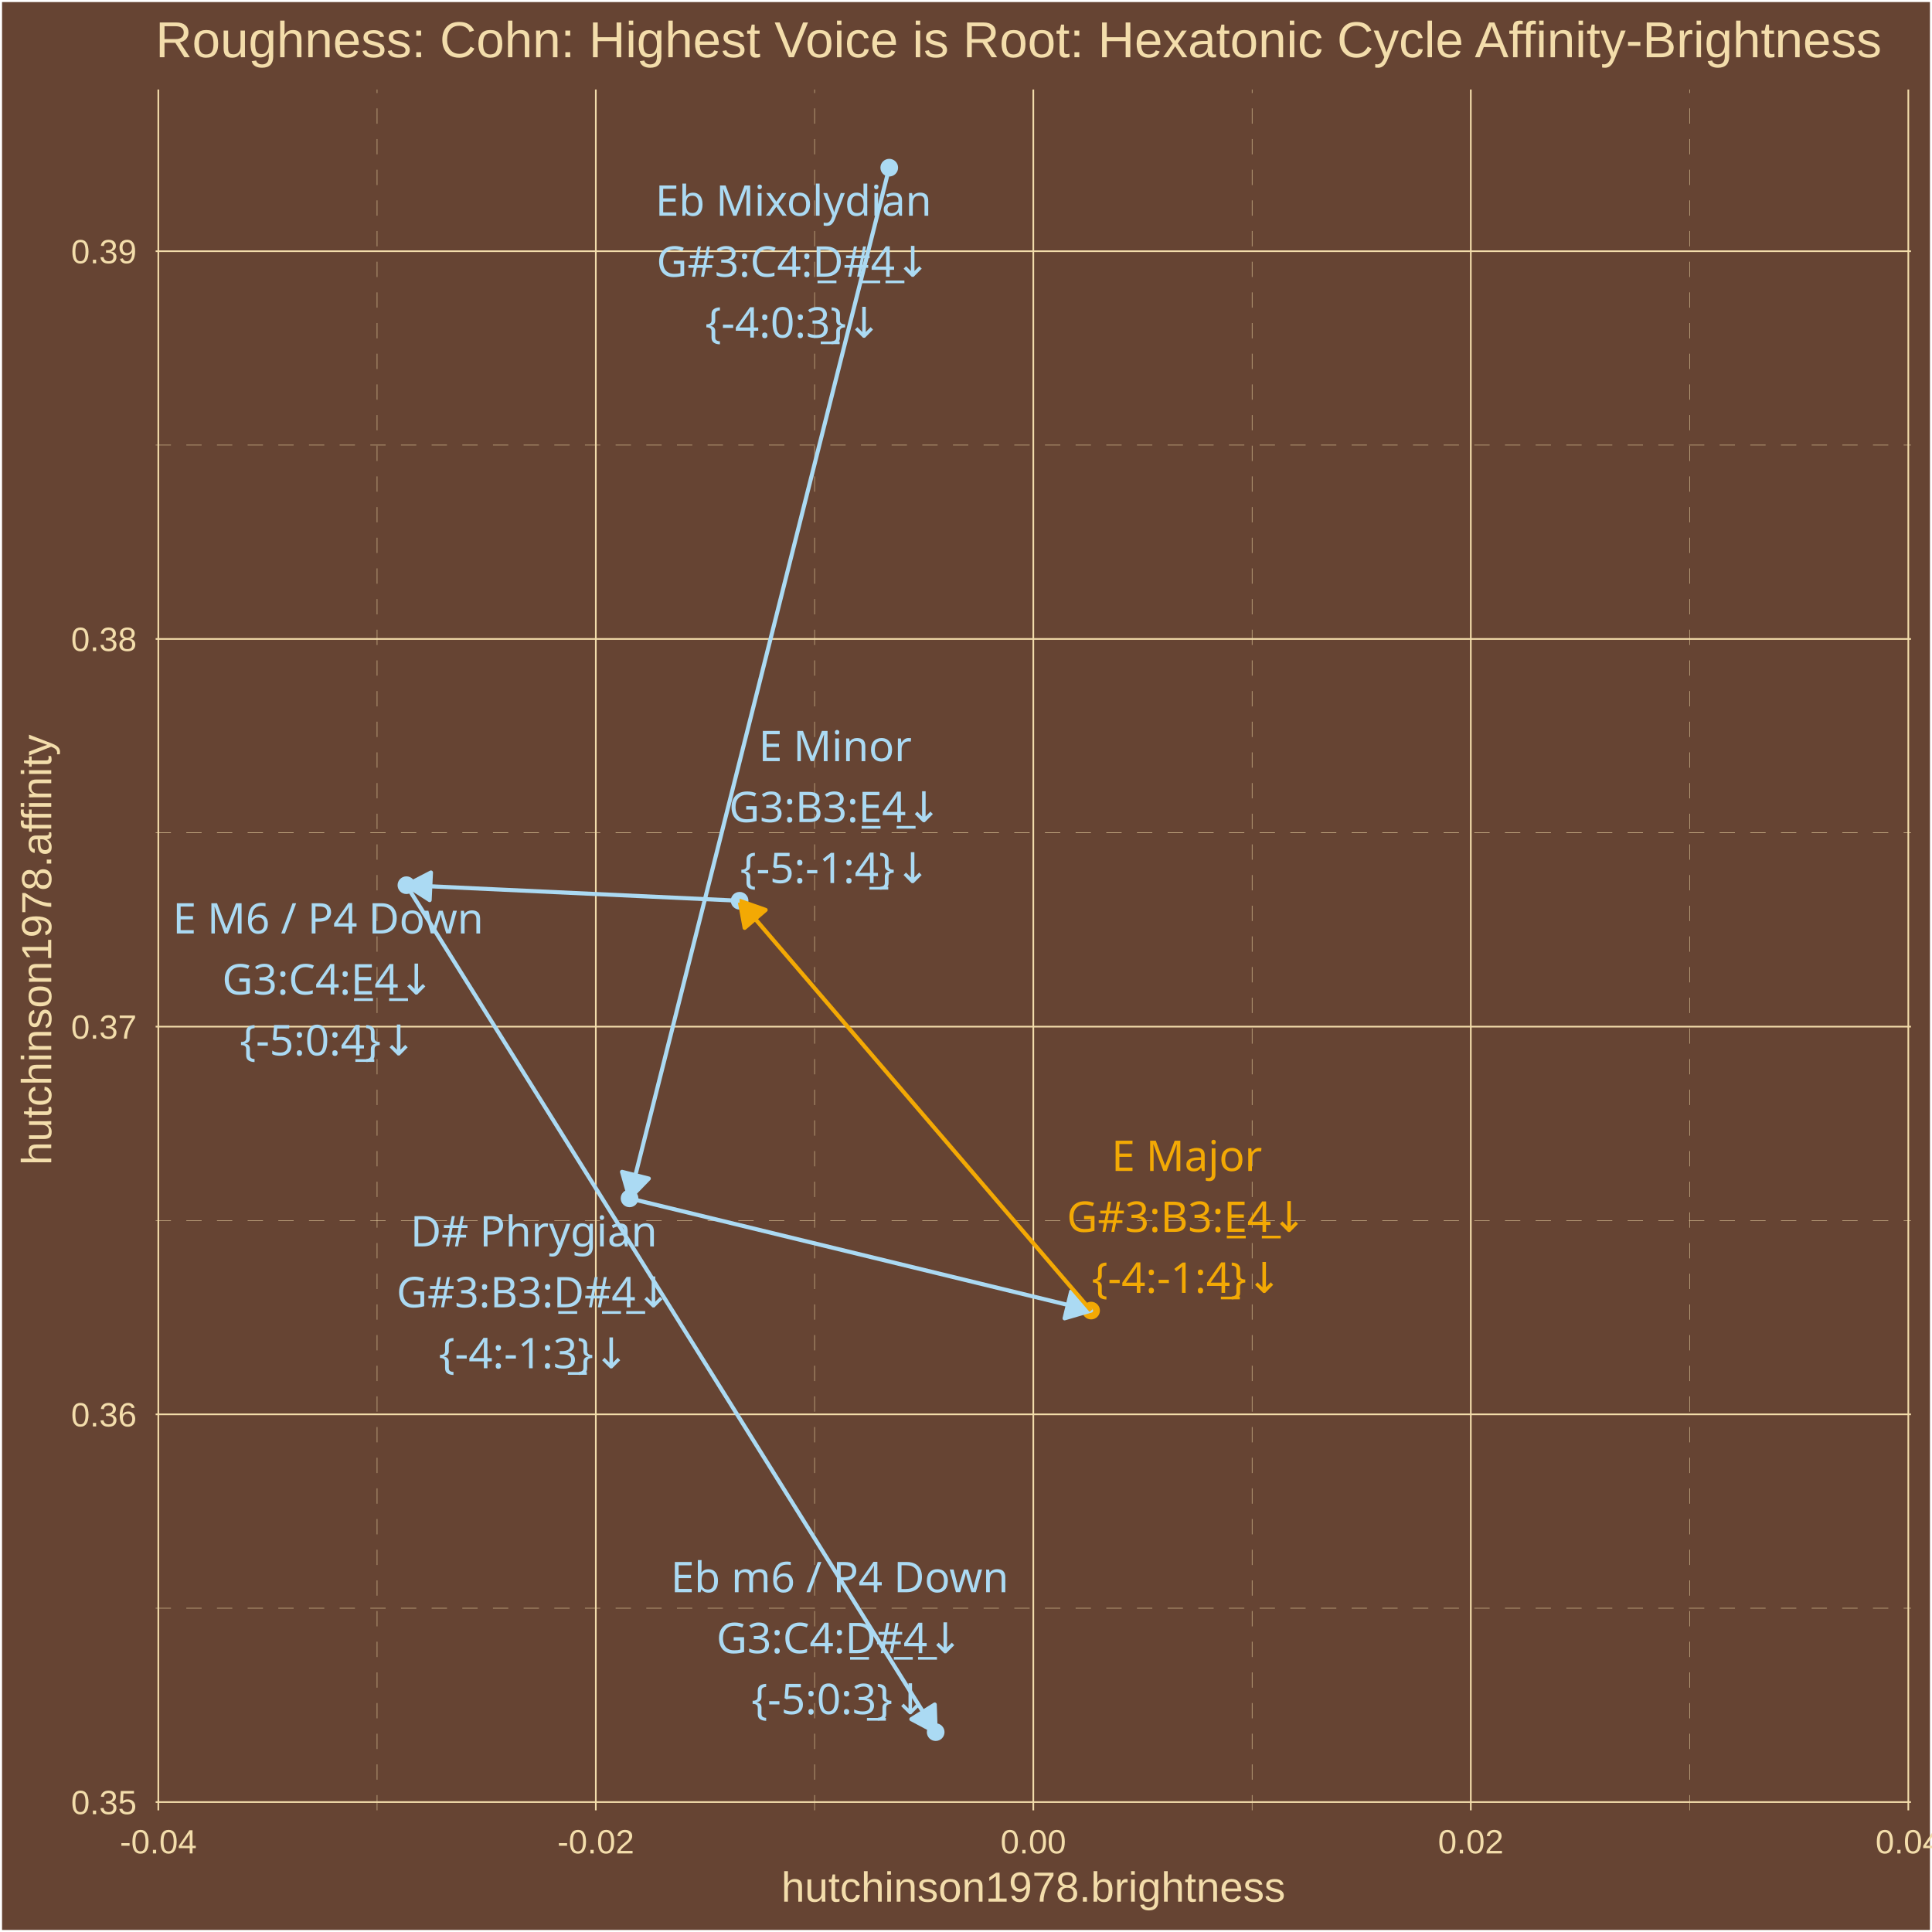
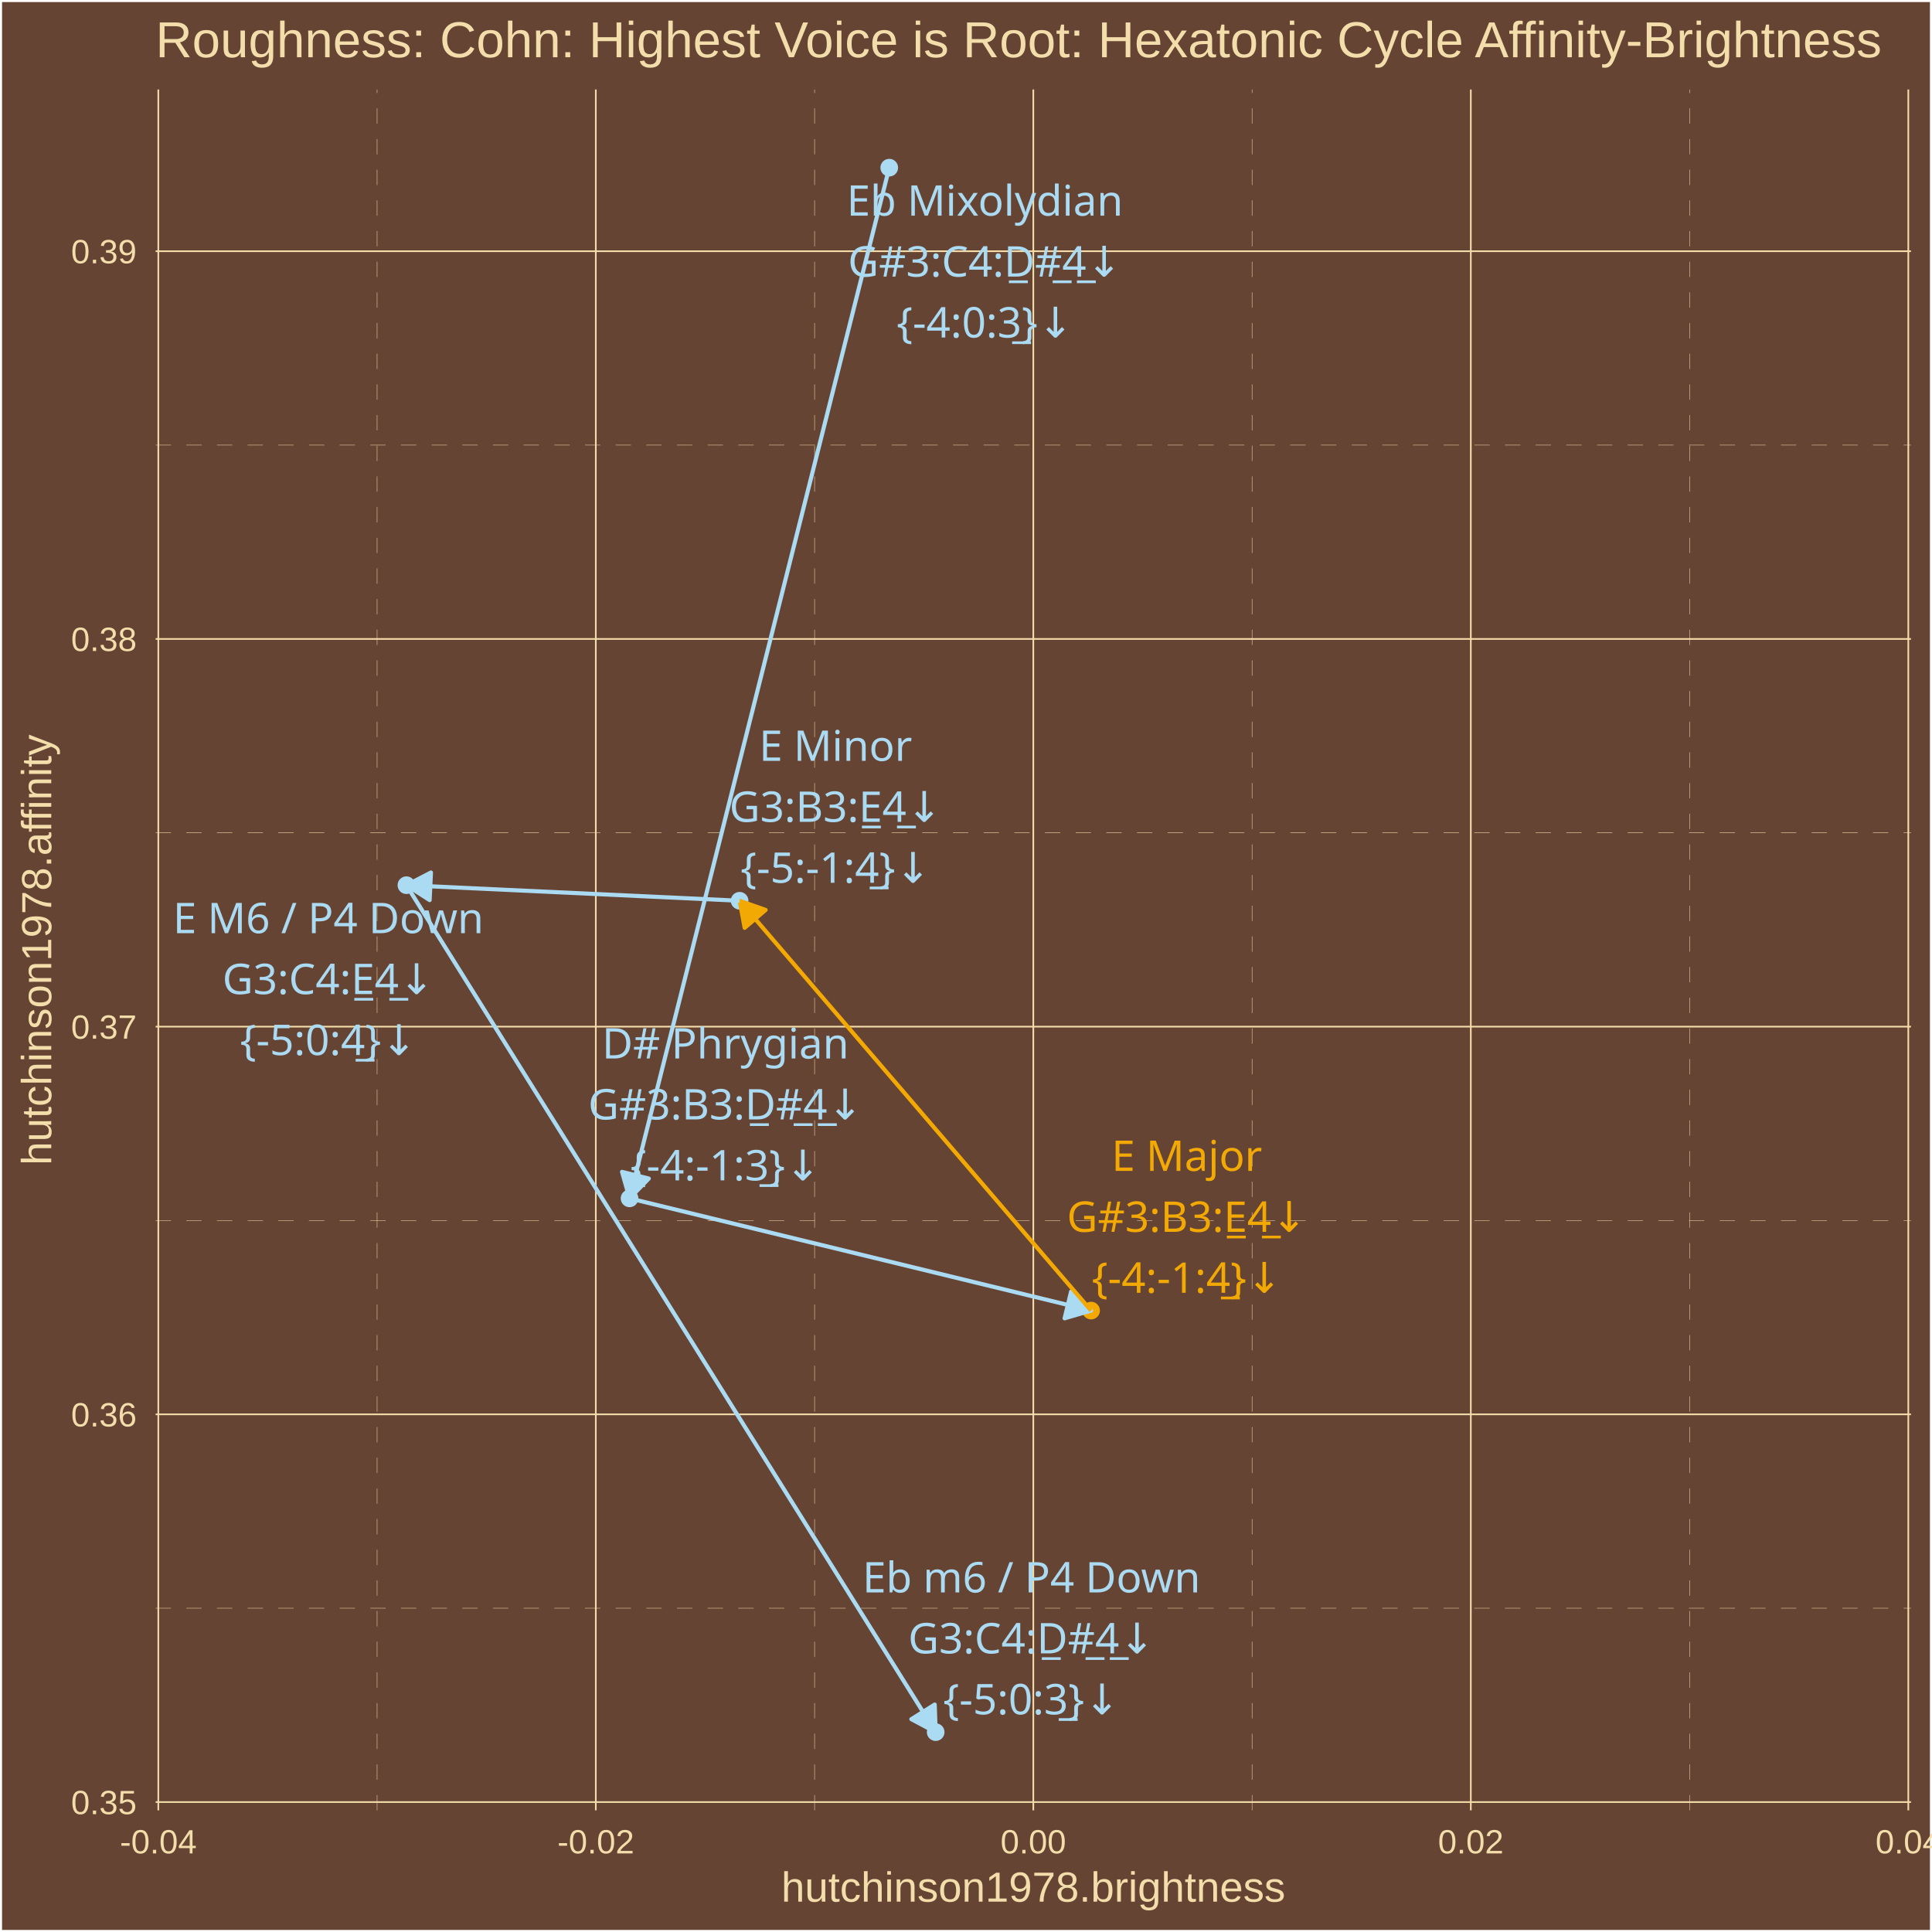
<svg xmlns="http://www.w3.org/2000/svg" class="svglite" width="504.00pt" height="504.00pt" viewBox="0 0 504.00 504.00">
  <defs>
    <style type="text/css">
    .svglite line, .svglite polyline, .svglite polygon, .svglite path, .svglite rect, .svglite circle {
      fill: none;
      stroke: #000000;
      stroke-linecap: round;
      stroke-linejoin: round;
      stroke-miterlimit: 10.00;
    }
    .svglite text {
      white-space: pre;
    }
  </style>
  </defs>
  <rect width="100%" height="100%" style="stroke: none; fill: #664433;" />
  <defs>
    <clipPath id="cpMC4wMHw1MDQuMDB8MC4wMHw1MDQuMDA=">
      <rect x="0.00" y="0.00" width="504.00" height="504.00" />
    </clipPath>
  </defs>
  <g clip-path="url(#cpMC4wMHw1MDQuMDB8MC4wMHw1MDQuMDA=)">
    <rect x="0.00" y="-0" width="504.00" height="504.00" style="stroke-width: 1.07; stroke: #FFFFFF; fill: #664433;" />
  </g>
  <defs>
    <clipPath id="cpNDAuNjB8NDk4LjUyfDIzLjM0fDQ3Mi4yNw==">
      <rect x="40.60" y="23.34" width="457.92" height="448.93" />
    </clipPath>
  </defs>
  <g clip-path="url(#cpNDAuNjB8NDk4LjUyfDIzLjM0fDQ3Mi4yNw==)">
    <rect x="40.60" y="23.34" width="457.92" height="448.93" style="stroke-width: 1.07; stroke: none; fill: #664433;" />
    <polyline points="40.60,419.53 498.52,419.53 " style="stroke-width: 0.11; stroke: #F3DDAB; stroke-dasharray: 4.00,4.00; stroke-linecap: butt;" />
    <polyline points="40.60,318.39 498.52,318.39 " style="stroke-width: 0.11; stroke: #F3DDAB; stroke-dasharray: 4.00,4.00; stroke-linecap: butt;" />
    <polyline points="40.60,217.25 498.52,217.25 " style="stroke-width: 0.11; stroke: #F3DDAB; stroke-dasharray: 4.00,4.00; stroke-linecap: butt;" />
    <polyline points="40.60,116.11 498.52,116.11 " style="stroke-width: 0.11; stroke: #F3DDAB; stroke-dasharray: 4.00,4.00; stroke-linecap: butt;" />
    <polyline points="98.37,472.27 98.37,23.34 " style="stroke-width: 0.11; stroke: #F3DDAB; stroke-dasharray: 4.00,4.00; stroke-linecap: butt;" />
    <polyline points="212.50,472.27 212.50,23.34 " style="stroke-width: 0.11; stroke: #F3DDAB; stroke-dasharray: 4.00,4.00; stroke-linecap: butt;" />
    <polyline points="326.63,472.27 326.63,23.34 " style="stroke-width: 0.11; stroke: #F3DDAB; stroke-dasharray: 4.00,4.00; stroke-linecap: butt;" />
    <polyline points="440.76,472.27 440.76,23.34 " style="stroke-width: 0.11; stroke: #F3DDAB; stroke-dasharray: 4.00,4.00; stroke-linecap: butt;" />
    <polyline points="40.60,470.10 498.52,470.10 " style="stroke-width: 0.43; stroke: #F3DDAB; stroke-linecap: butt;" />
    <polyline points="40.60,368.96 498.52,368.96 " style="stroke-width: 0.43; stroke: #F3DDAB; stroke-linecap: butt;" />
    <polyline points="40.60,267.82 498.52,267.82 " style="stroke-width: 0.43; stroke: #F3DDAB; stroke-linecap: butt;" />
    <polyline points="40.60,166.68 498.52,166.68 " style="stroke-width: 0.43; stroke: #F3DDAB; stroke-linecap: butt;" />
    <polyline points="40.60,65.53 498.52,65.53 " style="stroke-width: 0.43; stroke: #F3DDAB; stroke-linecap: butt;" />
    <polyline points="41.30,472.27 41.30,23.34 " style="stroke-width: 0.43; stroke: #F3DDAB; stroke-linecap: butt;" />
    <polyline points="155.43,472.27 155.43,23.34 " style="stroke-width: 0.43; stroke: #F3DDAB; stroke-linecap: butt;" />
    <polyline points="269.56,472.27 269.56,23.34 " style="stroke-width: 0.43; stroke: #F3DDAB; stroke-linecap: butt;" />
    <polyline points="383.69,472.27 383.69,23.34 " style="stroke-width: 0.43; stroke: #F3DDAB; stroke-linecap: butt;" />
    <polyline points="497.82,472.27 497.82,23.34 " style="stroke-width: 0.43; stroke: #F3DDAB; stroke-linecap: butt;" />
    <circle cx="231.98" cy="43.74" r="1.95" style="stroke-width: 0.71; stroke: #ABDAF3; fill: #ABDAF3;" />
    <circle cx="164.23" cy="312.62" r="1.95" style="stroke-width: 0.71; stroke: #ABDAF3; fill: #ABDAF3;" />
    <circle cx="284.63" cy="341.89" r="1.95" style="stroke-width: 0.71; stroke: #F3A904; fill: #F3A904;" />
    <circle cx="192.94" cy="234.98" r="1.95" style="stroke-width: 0.71; stroke: #ABDAF3; fill: #ABDAF3;" />
    <circle cx="106.02" cy="230.92" r="1.95" style="stroke-width: 0.71; stroke: #ABDAF3; fill: #ABDAF3;" />
    <circle cx="244.09" cy="451.86" r="1.95" style="stroke-width: 0.71; stroke: #ABDAF3; fill: #ABDAF3;" />
    <line x1="231.98" y1="43.74" x2="164.23" y2="312.62" style="stroke-width: 1.07; stroke: #ABDAF3; stroke-linecap: butt;" />
    <polygon points="162.27,305.70 164.23,312.62 169.25,307.45 " style="stroke-width: 1.07; stroke: #ABDAF3; stroke-linecap: butt; fill: #ABDAF3;" />
    <line x1="164.23" y1="312.62" x2="284.63" y2="341.89" style="stroke-width: 1.07; stroke: #ABDAF3; stroke-linecap: butt;" />
    <polygon points="277.72,343.91 284.63,341.89 279.42,336.92 " style="stroke-width: 1.07; stroke: #ABDAF3; stroke-linecap: butt; fill: #ABDAF3;" />
    <line x1="284.63" y1="341.89" x2="192.94" y2="234.98" style="stroke-width: 1.07; stroke: #F3A904; stroke-linecap: butt;" />
    <polygon points="199.73,237.37 192.94,234.98 194.26,242.05 " style="stroke-width: 1.07; stroke: #F3A904; stroke-linecap: butt; fill: #F3A904;" />
    <line x1="192.94" y1="234.98" x2="106.02" y2="230.92" style="stroke-width: 1.07; stroke: #ABDAF3; stroke-linecap: butt;" />
    <polygon points="112.42,227.61 106.02,230.92 112.08,234.81 " style="stroke-width: 1.07; stroke: #ABDAF3; stroke-linecap: butt; fill: #ABDAF3;" />
    <line x1="106.02" y1="230.92" x2="244.09" y2="451.86" style="stroke-width: 1.07; stroke: #ABDAF3; stroke-linecap: butt;" />
    <polygon points="237.74,448.48 244.09,451.86 243.84,444.66 " style="stroke-width: 1.07; stroke: #ABDAF3; stroke-linecap: butt; fill: #ABDAF3;" />
-     <text x="206.99" y="56.28" text-anchor="middle" style="font-size: 11.04px;fill: #ABDAF3; font-family: &quot;Arial Unicode MS&quot;;" textLength="68.66px" lengthAdjust="spacingAndGlyphs">Eb Mixolydian</text>
-     <text x="206.99" y="72.18" text-anchor="middle" style="font-size: 11.04px;fill: #ABDAF3; font-family: &quot;Arial Unicode MS&quot;;" textLength="69.18px" lengthAdjust="spacingAndGlyphs">G#3:C4:D̲#̲4̲↓</text>
-     <text x="206.99" y="88.08" text-anchor="middle" style="font-size: 11.04px;fill: #ABDAF3; font-family: &quot;Arial Unicode MS&quot;;" textLength="43.44px" lengthAdjust="spacingAndGlyphs">{-4:0:3̲}↓</text>
-     <text x="139.26" y="325.15" text-anchor="middle" style="font-size: 11.04px;fill: #ABDAF3; font-family: &quot;Arial Unicode MS&quot;;" textLength="60.70px" lengthAdjust="spacingAndGlyphs">D# Phrygian</text>
-     <text x="139.26" y="341.04" text-anchor="middle" style="font-size: 11.04px;fill: #ABDAF3; font-family: &quot;Arial Unicode MS&quot;;" textLength="68.57px" lengthAdjust="spacingAndGlyphs">G#3:B3:D̲#̲4̲↓</text>
-     <text x="139.26" y="356.94" text-anchor="middle" style="font-size: 11.04px;fill: #ABDAF3; font-family: &quot;Arial Unicode MS&quot;;" textLength="47.12px" lengthAdjust="spacingAndGlyphs">{-4:-1:3̲}↓</text>
-     <text x="309.60" y="305.47" text-anchor="middle" style="font-size: 11.04px;fill: #F3A904; font-family: &quot;Arial Unicode MS&quot;;" textLength="41.07px" lengthAdjust="spacingAndGlyphs">E  Major</text>
-     <text x="309.60" y="321.36" text-anchor="middle" style="font-size: 11.04px;fill: #F3A904; font-family: &quot;Arial Unicode MS&quot;;" textLength="61.83px" lengthAdjust="spacingAndGlyphs">G#3:B3:E̲4̲↓</text>
-     <text x="309.60" y="337.26" text-anchor="middle" style="font-size: 11.04px;fill: #F3A904; font-family: &quot;Arial Unicode MS&quot;;" textLength="47.12px" lengthAdjust="spacingAndGlyphs">{-4:-1:4̲}↓</text>
-     <text x="217.89" y="198.56" text-anchor="middle" style="font-size: 11.04px;fill: #ABDAF3; font-family: &quot;Arial Unicode MS&quot;;" textLength="41.07px" lengthAdjust="spacingAndGlyphs">E  Minor</text>
-     <text x="217.89" y="214.46" text-anchor="middle" style="font-size: 11.04px;fill: #ABDAF3; font-family: &quot;Arial Unicode MS&quot;;" textLength="55.70px" lengthAdjust="spacingAndGlyphs">G3:B3:E̲4̲↓</text>
-     <text x="217.89" y="230.36" text-anchor="middle" style="font-size: 11.04px;fill: #ABDAF3; font-family: &quot;Arial Unicode MS&quot;;" textLength="47.12px" lengthAdjust="spacingAndGlyphs">{-5:-1:4̲}↓</text>
-     <text x="85.59" y="243.52" text-anchor="middle" style="font-size: 11.04px;fill: #ABDAF3; font-family: &quot;Arial Unicode MS&quot;;" textLength="82.77px" lengthAdjust="spacingAndGlyphs">E  M6 / P4 Down</text>
-     <text x="85.59" y="259.42" text-anchor="middle" style="font-size: 11.04px;fill: #ABDAF3; font-family: &quot;Arial Unicode MS&quot;;" textLength="56.30px" lengthAdjust="spacingAndGlyphs">G3:C4:E̲4̲↓</text>
-     <text x="85.59" y="275.31" text-anchor="middle" style="font-size: 11.04px;fill: #ABDAF3; font-family: &quot;Arial Unicode MS&quot;;" textLength="43.44px" lengthAdjust="spacingAndGlyphs">{-5:0:4̲}↓</text>
-     <text x="219.05" y="415.37" text-anchor="middle" style="font-size: 11.04px;fill: #ABDAF3; font-family: &quot;Arial Unicode MS&quot;;" textLength="85.84px" lengthAdjust="spacingAndGlyphs">Eb m6 / P4 Down</text>
-     <text x="219.05" y="431.26" text-anchor="middle" style="font-size: 11.04px;fill: #ABDAF3; font-family: &quot;Arial Unicode MS&quot;;" textLength="63.04px" lengthAdjust="spacingAndGlyphs">G3:C4:D̲#̲4̲↓</text>
-     <text x="219.05" y="447.16" text-anchor="middle" style="font-size: 11.04px;fill: #ABDAF3; font-family: &quot;Arial Unicode MS&quot;;" textLength="43.44px" lengthAdjust="spacingAndGlyphs">{-5:0:3̲}↓</text>
+     <text x="256.92" y="56.26" text-anchor="middle" style="font-size: 11.04px;fill: #ABDAF3; font-family: &quot;Arial Unicode MS&quot;;" textLength="68.66px" lengthAdjust="spacingAndGlyphs">Eb Mixolydian</text>
+     <text x="256.92" y="72.16" text-anchor="middle" style="font-size: 11.04px;fill: #ABDAF3; font-family: &quot;Arial Unicode MS&quot;;" textLength="69.18px" lengthAdjust="spacingAndGlyphs">G#3:C4:D̲#̲4̲↓</text>
+     <text x="256.92" y="88.05" text-anchor="middle" style="font-size: 11.04px;fill: #ABDAF3; font-family: &quot;Arial Unicode MS&quot;;" textLength="43.44px" lengthAdjust="spacingAndGlyphs">{-4:0:3̲}↓</text>
+     <text x="189.25" y="276.13" text-anchor="middle" style="font-size: 11.04px;fill: #ABDAF3; font-family: &quot;Arial Unicode MS&quot;;" textLength="60.70px" lengthAdjust="spacingAndGlyphs">D# Phrygian</text>
+     <text x="189.25" y="292.03" text-anchor="middle" style="font-size: 11.04px;fill: #ABDAF3; font-family: &quot;Arial Unicode MS&quot;;" textLength="68.57px" lengthAdjust="spacingAndGlyphs">G#3:B3:D̲#̲4̲↓</text>
+     <text x="189.25" y="307.93" text-anchor="middle" style="font-size: 11.04px;fill: #ABDAF3; font-family: &quot;Arial Unicode MS&quot;;" textLength="47.12px" lengthAdjust="spacingAndGlyphs">{-4:-1:3̲}↓</text>
+     <text x="309.61" y="305.45" text-anchor="middle" style="font-size: 11.04px;fill: #F3A904; font-family: &quot;Arial Unicode MS&quot;;" textLength="41.07px" lengthAdjust="spacingAndGlyphs">E  Major</text>
+     <text x="309.61" y="321.35" text-anchor="middle" style="font-size: 11.04px;fill: #F3A904; font-family: &quot;Arial Unicode MS&quot;;" textLength="61.83px" lengthAdjust="spacingAndGlyphs">G#3:B3:E̲4̲↓</text>
+     <text x="309.61" y="337.25" text-anchor="middle" style="font-size: 11.04px;fill: #F3A904; font-family: &quot;Arial Unicode MS&quot;;" textLength="47.12px" lengthAdjust="spacingAndGlyphs">{-4:-1:4̲}↓</text>
+     <text x="217.98" y="198.49" text-anchor="middle" style="font-size: 11.04px;fill: #ABDAF3; font-family: &quot;Arial Unicode MS&quot;;" textLength="41.07px" lengthAdjust="spacingAndGlyphs">E  Minor</text>
+     <text x="217.98" y="214.39" text-anchor="middle" style="font-size: 11.04px;fill: #ABDAF3; font-family: &quot;Arial Unicode MS&quot;;" textLength="55.70px" lengthAdjust="spacingAndGlyphs">G3:B3:E̲4̲↓</text>
+     <text x="217.98" y="230.29" text-anchor="middle" style="font-size: 11.04px;fill: #ABDAF3; font-family: &quot;Arial Unicode MS&quot;;" textLength="47.12px" lengthAdjust="spacingAndGlyphs">{-5:-1:4̲}↓</text>
+     <text x="85.65" y="243.44" text-anchor="middle" style="font-size: 11.04px;fill: #ABDAF3; font-family: &quot;Arial Unicode MS&quot;;" textLength="82.77px" lengthAdjust="spacingAndGlyphs">E  M6 / P4 Down</text>
+     <text x="85.65" y="259.33" text-anchor="middle" style="font-size: 11.04px;fill: #ABDAF3; font-family: &quot;Arial Unicode MS&quot;;" textLength="56.30px" lengthAdjust="spacingAndGlyphs">G3:C4:E̲4̲↓</text>
+     <text x="85.65" y="275.23" text-anchor="middle" style="font-size: 11.04px;fill: #ABDAF3; font-family: &quot;Arial Unicode MS&quot;;" textLength="43.44px" lengthAdjust="spacingAndGlyphs">{-5:0:4̲}↓</text>
+     <text x="269.07" y="415.42" text-anchor="middle" style="font-size: 11.04px;fill: #ABDAF3; font-family: &quot;Arial Unicode MS&quot;;" textLength="85.84px" lengthAdjust="spacingAndGlyphs">Eb m6 / P4 Down</text>
+     <text x="269.07" y="431.32" text-anchor="middle" style="font-size: 11.04px;fill: #ABDAF3; font-family: &quot;Arial Unicode MS&quot;;" textLength="63.04px" lengthAdjust="spacingAndGlyphs">G3:C4:D̲#̲4̲↓</text>
+     <text x="269.07" y="447.22" text-anchor="middle" style="font-size: 11.04px;fill: #ABDAF3; font-family: &quot;Arial Unicode MS&quot;;" textLength="43.44px" lengthAdjust="spacingAndGlyphs">{-5:0:3̲}↓</text>
  </g>
  <g clip-path="url(#cpMC4wMHw1MDQuMDB8MC4wMHw1MDQuMDA=)">
    <text x="35.67" y="473.26" text-anchor="end" style="font-size: 8.80px;fill: #F3DDAB; font-family: &quot;Arial&quot;;" textLength="17.13px" lengthAdjust="spacingAndGlyphs">0.35</text>
    <text x="35.67" y="372.12" text-anchor="end" style="font-size: 8.80px;fill: #F3DDAB; font-family: &quot;Arial&quot;;" textLength="17.13px" lengthAdjust="spacingAndGlyphs">0.36</text>
    <text x="35.67" y="270.97" text-anchor="end" style="font-size: 8.80px;fill: #F3DDAB; font-family: &quot;Arial&quot;;" textLength="17.13px" lengthAdjust="spacingAndGlyphs">0.37</text>
    <text x="35.67" y="169.83" text-anchor="end" style="font-size: 8.80px;fill: #F3DDAB; font-family: &quot;Arial&quot;;" textLength="17.13px" lengthAdjust="spacingAndGlyphs">0.38</text>
    <text x="35.67" y="68.69" text-anchor="end" style="font-size: 8.80px;fill: #F3DDAB; font-family: &quot;Arial&quot;;" textLength="17.13px" lengthAdjust="spacingAndGlyphs">0.39</text>
    <text x="41.30" y="483.50" text-anchor="middle" style="font-size: 8.80px;fill: #F3DDAB; font-family: &quot;Arial&quot;;" textLength="20.06px" lengthAdjust="spacingAndGlyphs">-0.04</text>
    <text x="155.43" y="483.50" text-anchor="middle" style="font-size: 8.80px;fill: #F3DDAB; font-family: &quot;Arial&quot;;" textLength="20.06px" lengthAdjust="spacingAndGlyphs">-0.02</text>
    <text x="269.56" y="483.50" text-anchor="middle" style="font-size: 8.80px;fill: #F3DDAB; font-family: &quot;Arial&quot;;" textLength="17.13px" lengthAdjust="spacingAndGlyphs">0.00</text>
    <text x="383.69" y="483.50" text-anchor="middle" style="font-size: 8.80px;fill: #F3DDAB; font-family: &quot;Arial&quot;;" textLength="17.13px" lengthAdjust="spacingAndGlyphs">0.02</text>
    <text x="497.82" y="483.50" text-anchor="middle" style="font-size: 8.80px;fill: #F3DDAB; font-family: &quot;Arial&quot;;" textLength="17.13px" lengthAdjust="spacingAndGlyphs">0.04</text>
    <text x="269.56" y="496.09" text-anchor="middle" style="font-size: 11.00px;fill: #F3DDAB; font-family: &quot;Arial&quot;;" textLength="131.51px" lengthAdjust="spacingAndGlyphs">hutchinson1978.brightness</text>
    <text transform="translate(13.37,247.80) rotate(-90)" text-anchor="middle" style="font-size: 11.00px;fill: #F3DDAB; font-family: &quot;Arial&quot;;" textLength="112.53px" lengthAdjust="spacingAndGlyphs">hutchinson1978.affinity</text>
    <text x="40.60" y="14.94" style="font-size: 13.20px;fill: #F3DDAB; font-family: &quot;Arial&quot;;" textLength="451.64px" lengthAdjust="spacingAndGlyphs">Roughness: Cohn: Highest Voice is Root: Hexatonic Cycle Affinity-Brightness</text>
  </g>
</svg>
